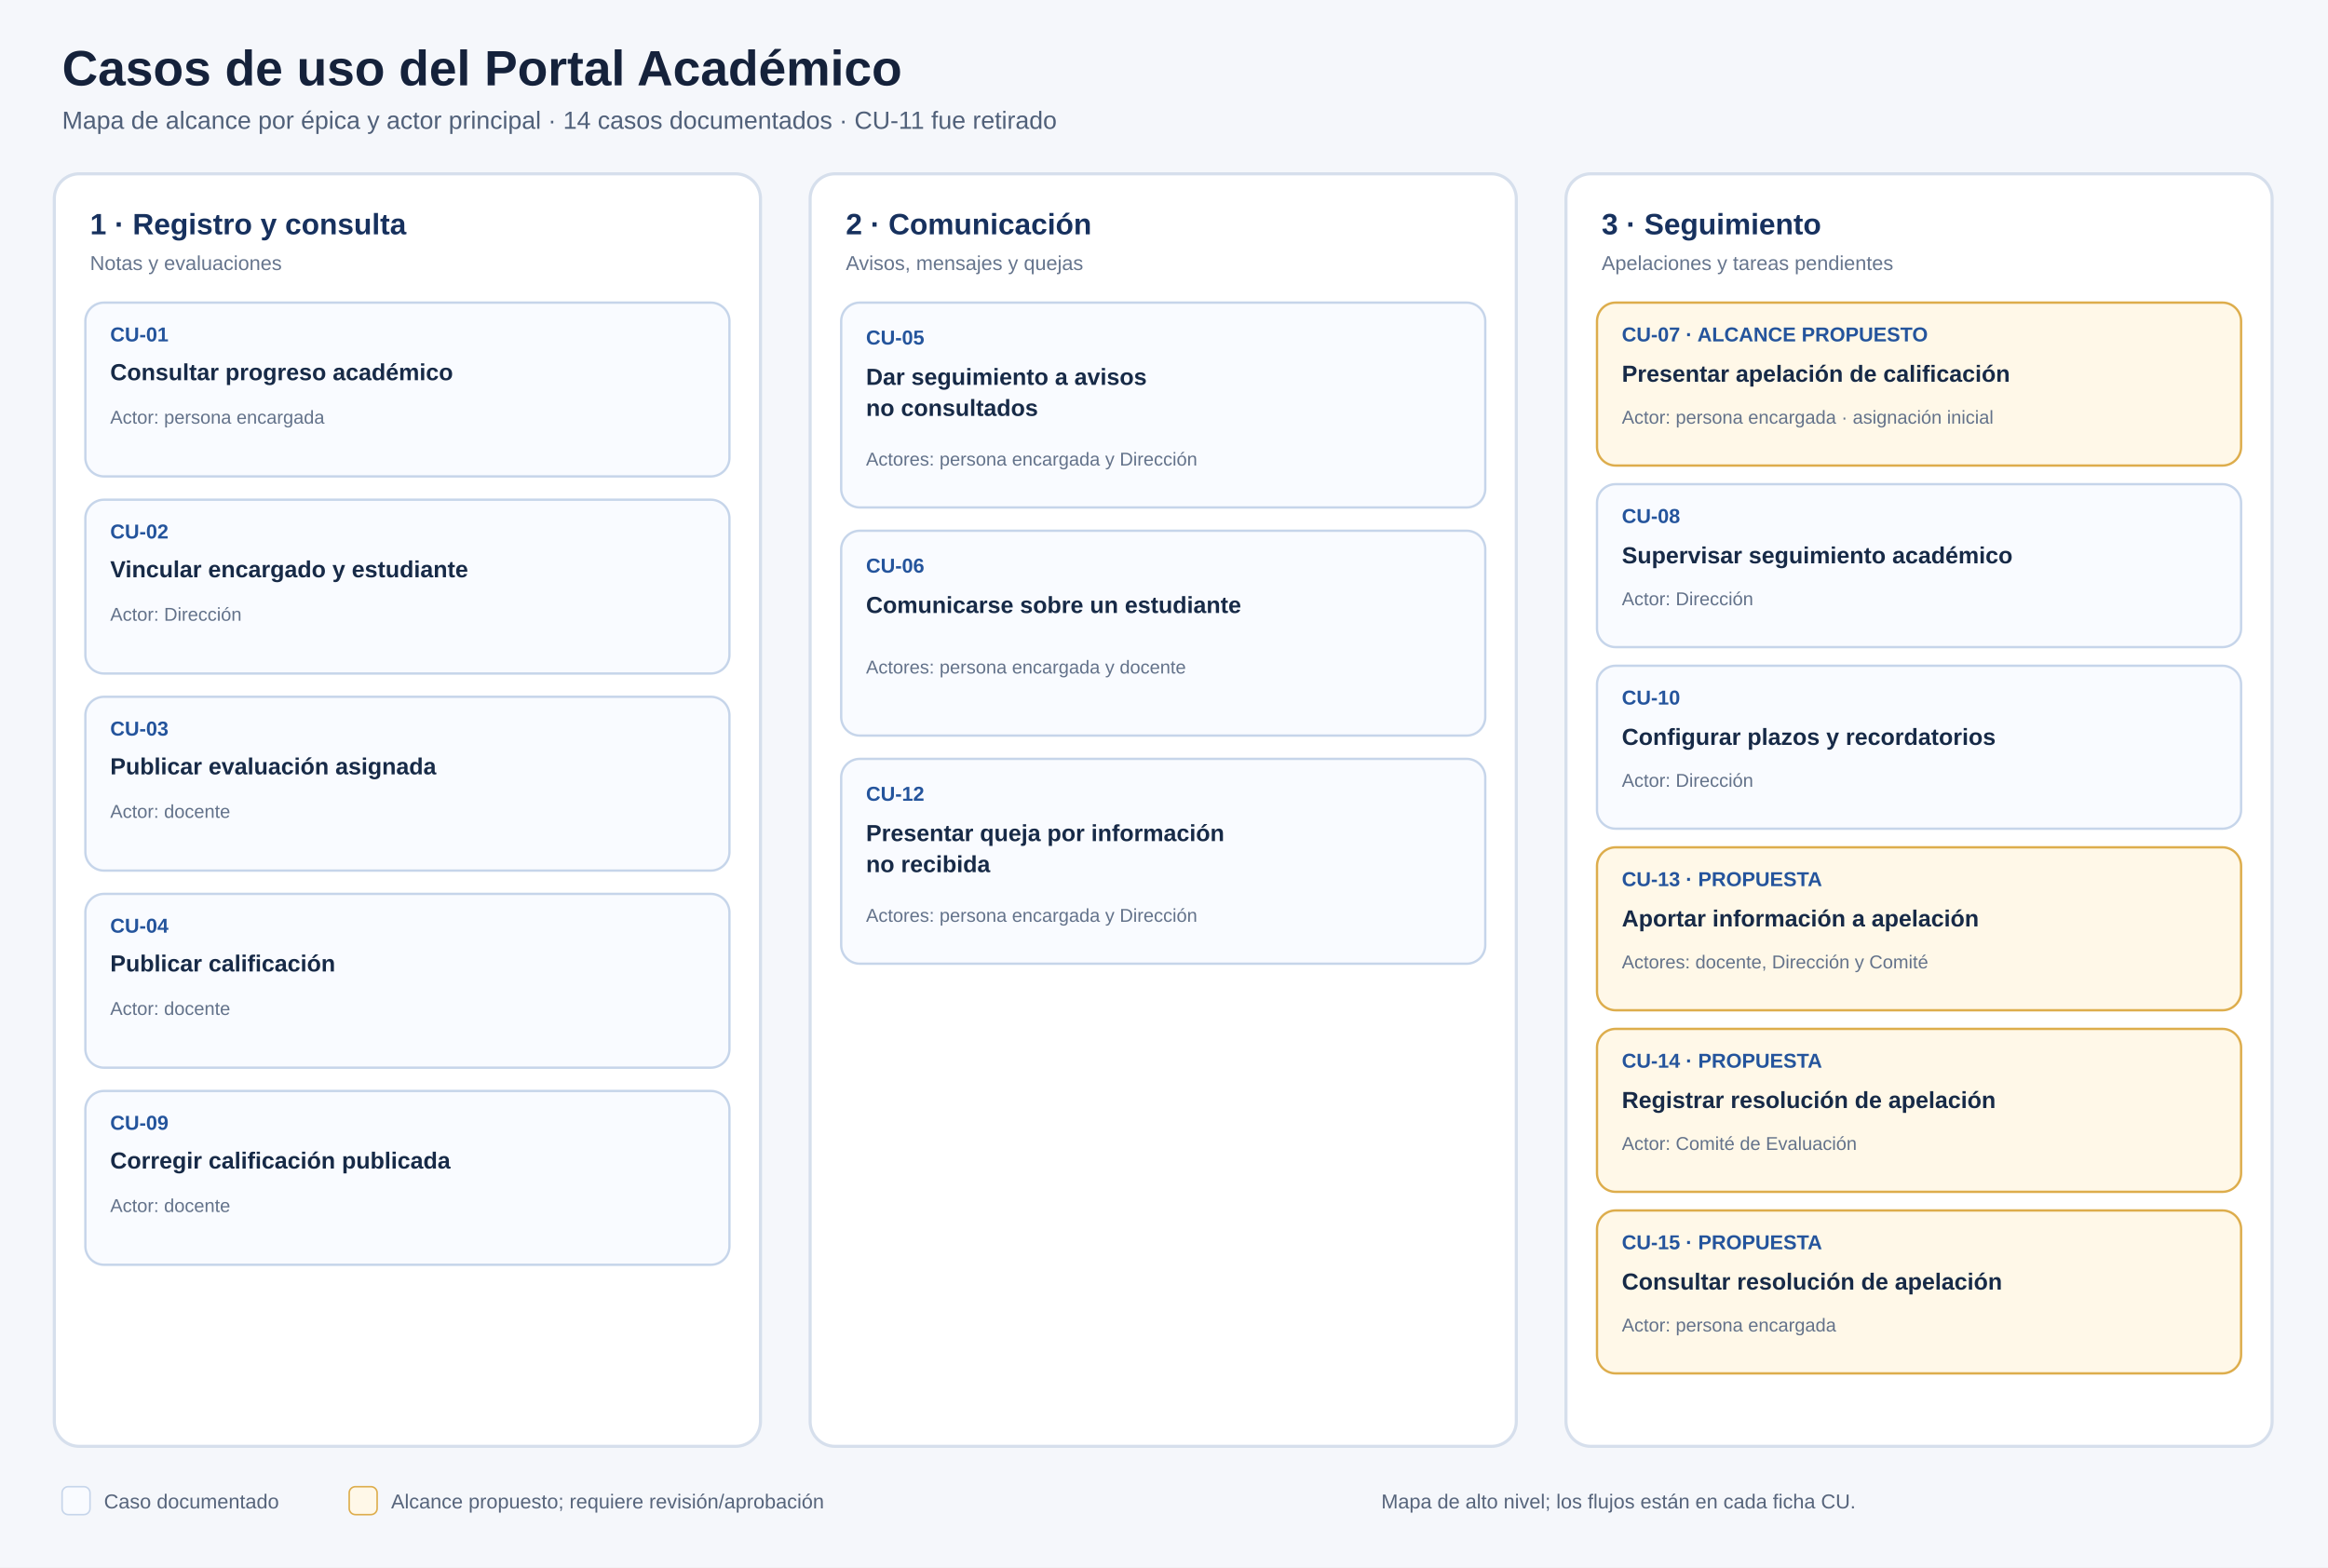
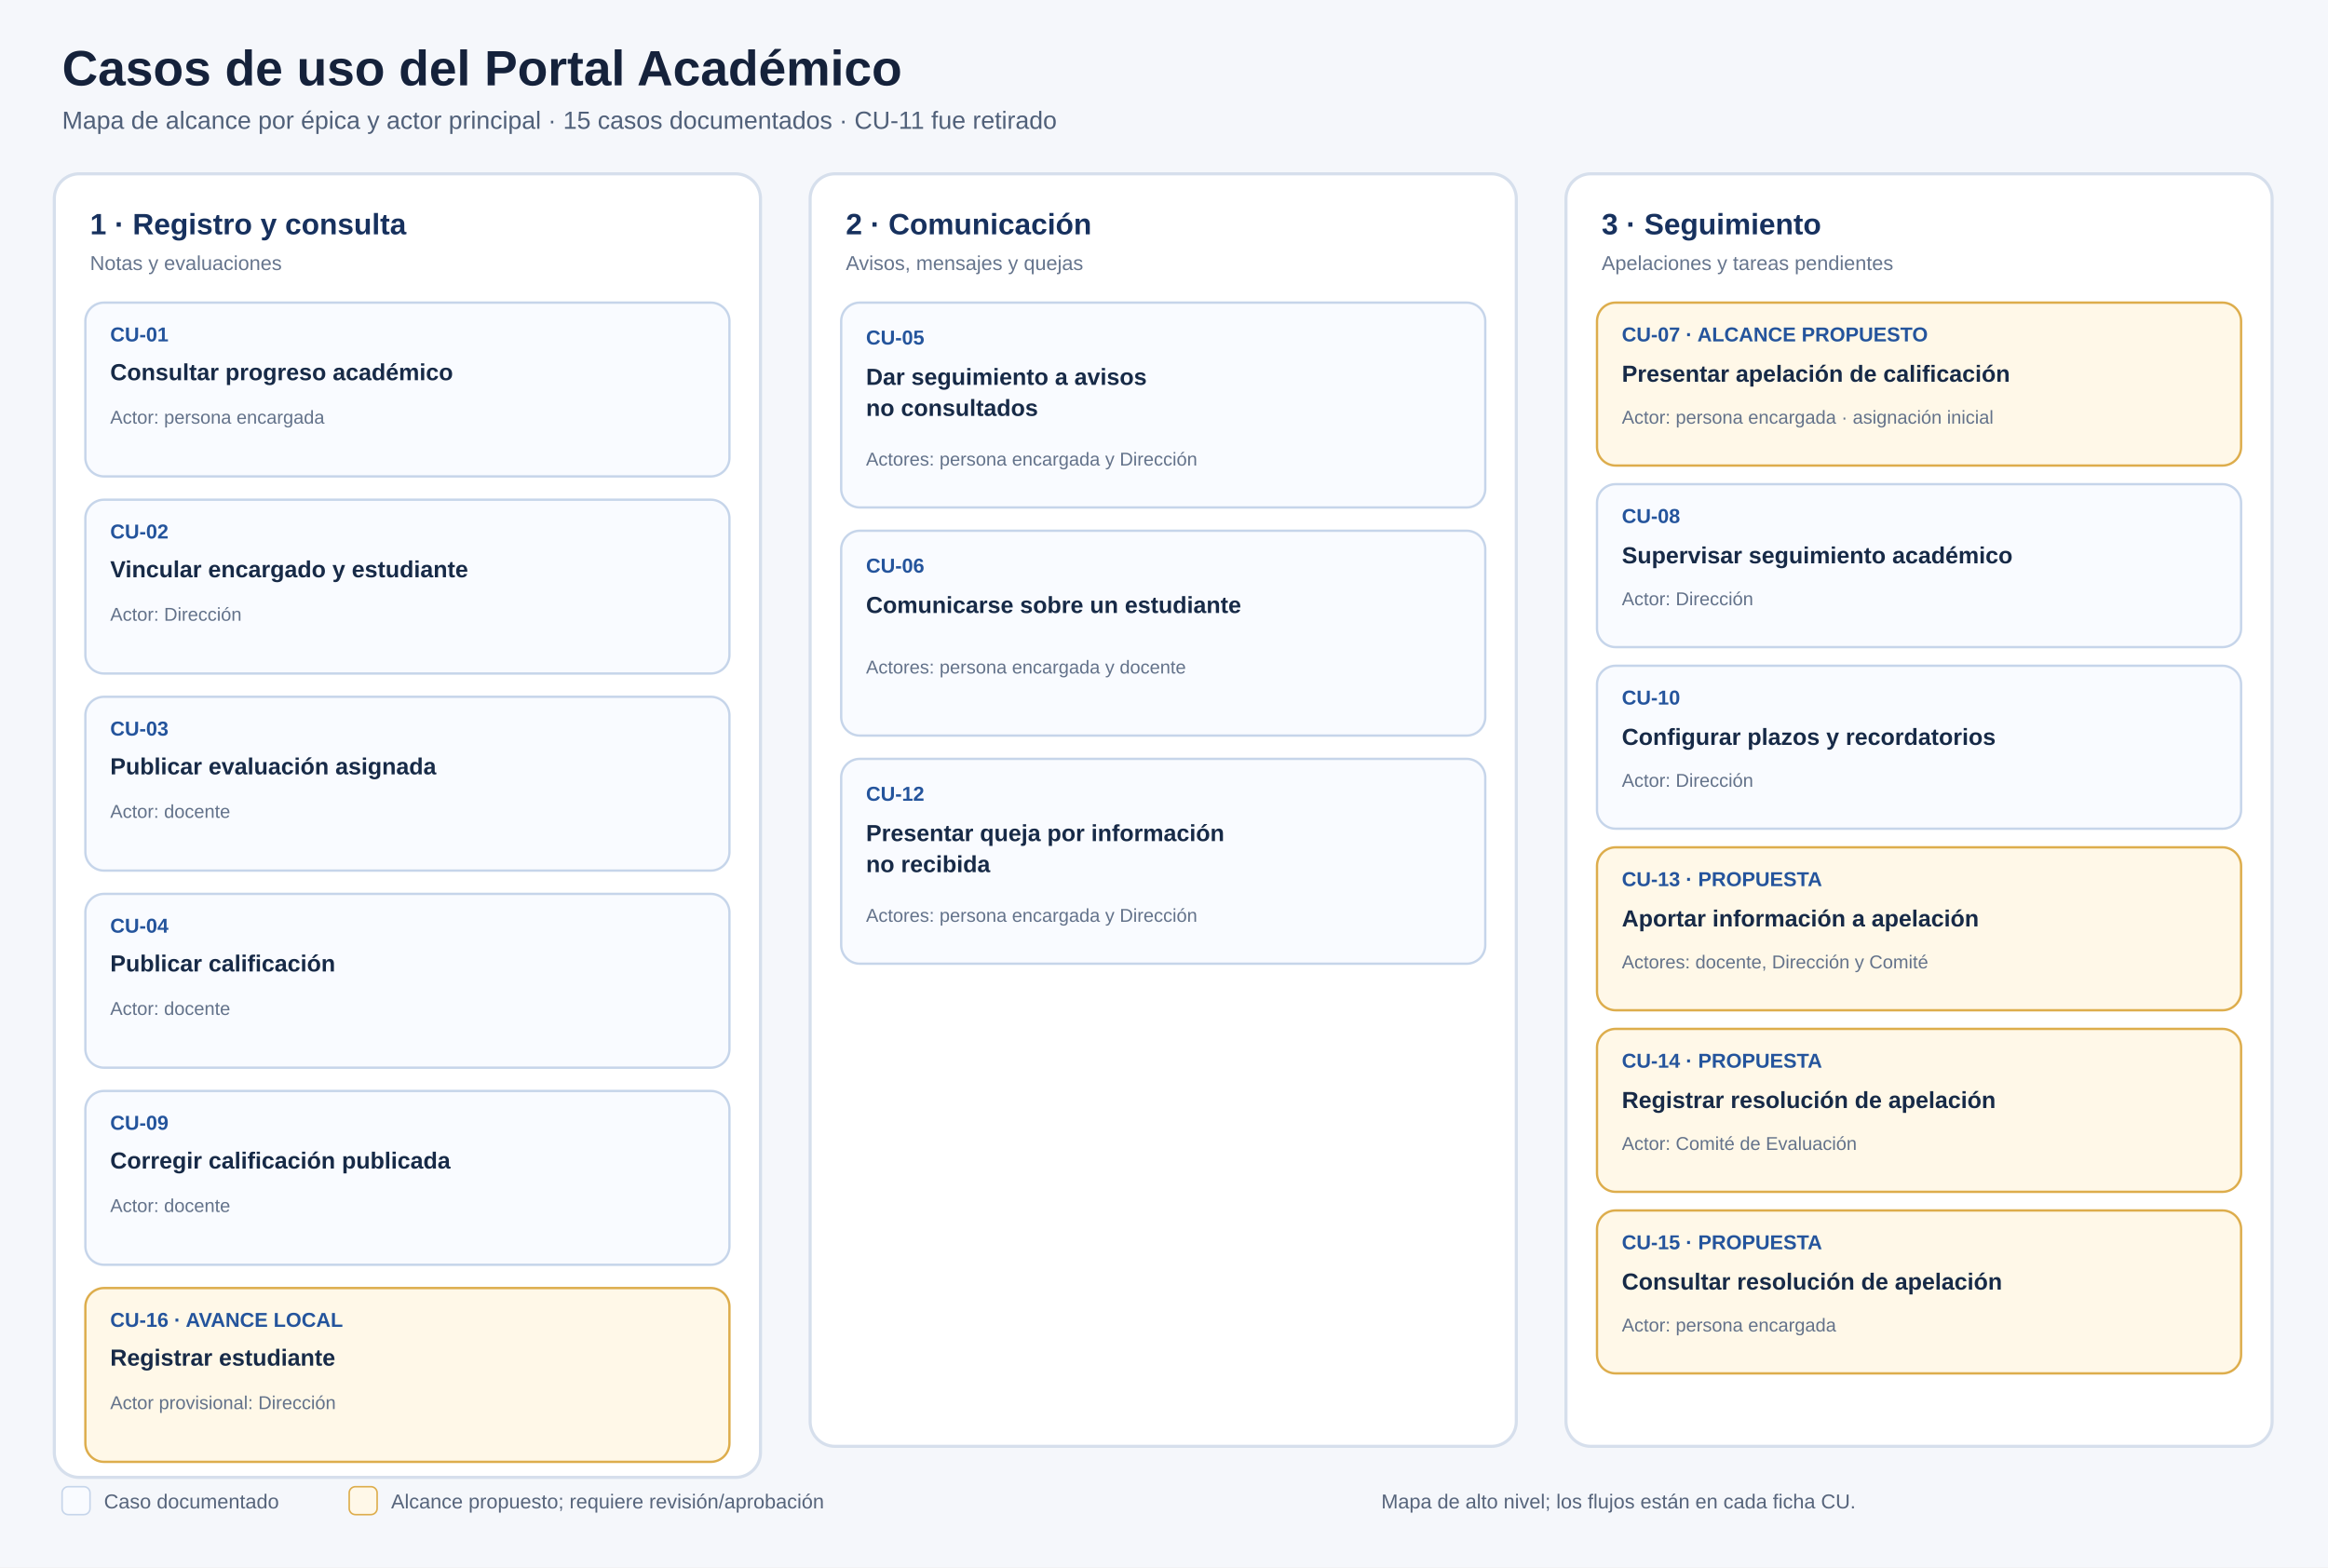
<svg xmlns="http://www.w3.org/2000/svg" width="1500" height="1010" viewBox="0 0 1500 1010" role="img" aria-labelledby="title desc">
  <defs>
    <style>
      .bg{fill:#f5f7fb}.title{font:700 32px Arial,sans-serif;fill:#15223b}.sub{font:16px Arial,sans-serif;fill:#506079}
      .panel{fill:#fff;stroke:#d6dfec;stroke-width:2}.head{font:700 19px Arial,sans-serif;fill:#17315e}.muted{font:13px Arial,sans-serif;fill:#66758d}
      .card{fill:#f9fbff;stroke:#c6d5ea;stroke-width:1.5}.proposal{fill:#fff8e8;stroke:#ddad4c;stroke-width:1.5}
      .id{font:700 13px Arial,sans-serif;fill:#24549c}.name{font:600 15px Arial,sans-serif;fill:#172a47}.actor{font:12px Arial,sans-serif;fill:#63728a}
      .legend{font:13px Arial,sans-serif;fill:#56647b}
    </style>
  </defs>
  <rect class="bg" width="1500" height="1010" />
  <text class="title" x="40" y="55">Casos de uso del Portal Académico</text>
-   <text class="sub" x="40" y="83">Mapa de alcance por épica y actor principal · 14 casos documentados · CU-11 fue retirado</text>
-   <rect class="panel" x="35" y="112" width="455" height="820" rx="16" />
+   <text class="sub" x="40" y="83">Mapa de alcance por épica y actor principal · 15 casos documentados · CU-11 fue retirado</text>
+   <rect class="panel" x="35" y="112" width="455" height="840" rx="16" />
  <text class="head" x="58" y="151">1 · Registro y consulta</text>
  <text class="muted" x="58" y="174">Notas y evaluaciones</text>
  <g transform="translate(55 195)">
    <rect class="card" width="415" height="112" rx="12" />
    <text class="id" x="16" y="25">CU-01</text>
    <text class="name" x="16" y="50">Consultar progreso académico</text>
    <text class="actor" x="16" y="78">Actor: persona encargada</text>
  </g>
  <g transform="translate(55 322)">
    <rect class="card" width="415" height="112" rx="12" />
    <text class="id" x="16" y="25">CU-02</text>
    <text class="name" x="16" y="50">Vincular encargado y estudiante</text>
    <text class="actor" x="16" y="78">Actor: Dirección</text>
  </g>
  <g transform="translate(55 449)">
    <rect class="card" width="415" height="112" rx="12" />
    <text class="id" x="16" y="25">CU-03</text>
    <text class="name" x="16" y="50">Publicar evaluación asignada</text>
    <text class="actor" x="16" y="78">Actor: docente</text>
  </g>
  <g transform="translate(55 576)">
    <rect class="card" width="415" height="112" rx="12" />
    <text class="id" x="16" y="25">CU-04</text>
    <text class="name" x="16" y="50">Publicar calificación</text>
    <text class="actor" x="16" y="78">Actor: docente</text>
  </g>
  <g transform="translate(55 703)">
    <rect class="card" width="415" height="112" rx="12" />
    <text class="id" x="16" y="25">CU-09</text>
    <text class="name" x="16" y="50">Corregir calificación publicada</text>
    <text class="actor" x="16" y="78">Actor: docente</text>
+   </g>
+   <g transform="translate(55 830)">
+     <rect class="proposal" width="415" height="112" rx="12" />
+     <text class="id" x="16" y="25">CU-16 · AVANCE LOCAL</text>
+     <text class="name" x="16" y="50">Registrar estudiante</text>
+     <text class="actor" x="16" y="78">Actor provisional: Dirección</text>
  </g>
  <rect class="panel" x="522" y="112" width="455" height="820" rx="16" />
  <text class="head" x="545" y="151">2 · Comunicación</text>
  <text class="muted" x="545" y="174">Avisos, mensajes y quejas</text>
  <g transform="translate(542 195)">
    <rect class="card" width="415" height="132" rx="12" />
    <text class="id" x="16" y="27">CU-05</text>
    <text class="name" x="16" y="53">Dar seguimiento a avisos</text>
    <text class="name" x="16" y="73">no consultados</text>
    <text class="actor" x="16" y="105">Actores: persona encargada y Dirección</text>
  </g>
  <g transform="translate(542 342)">
    <rect class="card" width="415" height="132" rx="12" />
    <text class="id" x="16" y="27">CU-06</text>
    <text class="name" x="16" y="53">Comunicarse sobre un estudiante</text>
    <text class="actor" x="16" y="92">Actores: persona encargada y docente</text>
  </g>
  <g transform="translate(542 489)">
    <rect class="card" width="415" height="132" rx="12" />
    <text class="id" x="16" y="27">CU-12</text>
    <text class="name" x="16" y="53">Presentar queja por información</text>
    <text class="name" x="16" y="73">no recibida</text>
    <text class="actor" x="16" y="105">Actores: persona encargada y Dirección</text>
  </g>
  <rect class="panel" x="1009" y="112" width="455" height="820" rx="16" />
  <text class="head" x="1032" y="151">3 · Seguimiento</text>
  <text class="muted" x="1032" y="174">Apelaciones y tareas pendientes</text>
  <g transform="translate(1029 195)">
    <rect class="proposal" width="415" height="105" rx="12" />
    <text class="id" x="16" y="25">CU-07 · ALCANCE PROPUESTO</text>
    <text class="name" x="16" y="51">Presentar apelación de calificación</text>
    <text class="actor" x="16" y="78">Actor: persona encargada · asignación inicial</text>
  </g>
  <g transform="translate(1029 312)">
    <rect class="card" width="415" height="105" rx="12" />
    <text class="id" x="16" y="25">CU-08</text>
    <text class="name" x="16" y="51">Supervisar seguimiento académico</text>
    <text class="actor" x="16" y="78">Actor: Dirección</text>
  </g>
  <g transform="translate(1029 429)">
    <rect class="card" width="415" height="105" rx="12" />
    <text class="id" x="16" y="25">CU-10</text>
    <text class="name" x="16" y="51">Configurar plazos y recordatorios</text>
    <text class="actor" x="16" y="78">Actor: Dirección</text>
  </g>
  <g transform="translate(1029 546)">
    <rect class="proposal" width="415" height="105" rx="12" />
    <text class="id" x="16" y="25">CU-13 · PROPUESTA</text>
    <text class="name" x="16" y="51">Aportar información a apelación</text>
    <text class="actor" x="16" y="78">Actores: docente, Dirección y Comité</text>
  </g>
  <g transform="translate(1029 663)">
    <rect class="proposal" width="415" height="105" rx="12" />
    <text class="id" x="16" y="25">CU-14 · PROPUESTA</text>
    <text class="name" x="16" y="51">Registrar resolución de apelación</text>
    <text class="actor" x="16" y="78">Actor: Comité de Evaluación</text>
  </g>
  <g transform="translate(1029 780)">
    <rect class="proposal" width="415" height="105" rx="12" />
    <text class="id" x="16" y="25">CU-15 · PROPUESTA</text>
    <text class="name" x="16" y="51">Consultar resolución de apelación</text>
    <text class="actor" x="16" y="78">Actor: persona encargada</text>
  </g>
  <rect x="40" y="958" width="18" height="18" rx="4" fill="#f9fbff" stroke="#c6d5ea" />
  <text class="legend" x="67" y="972">Caso documentado</text>
  <rect x="225" y="958" width="18" height="18" rx="4" fill="#fff8e8" stroke="#ddad4c" />
  <text class="legend" x="252" y="972">Alcance propuesto; requiere revisión/aprobación</text>
  <text class="legend" x="890" y="972">Mapa de alto nivel; los flujos están en cada ficha CU.</text>
</svg>
